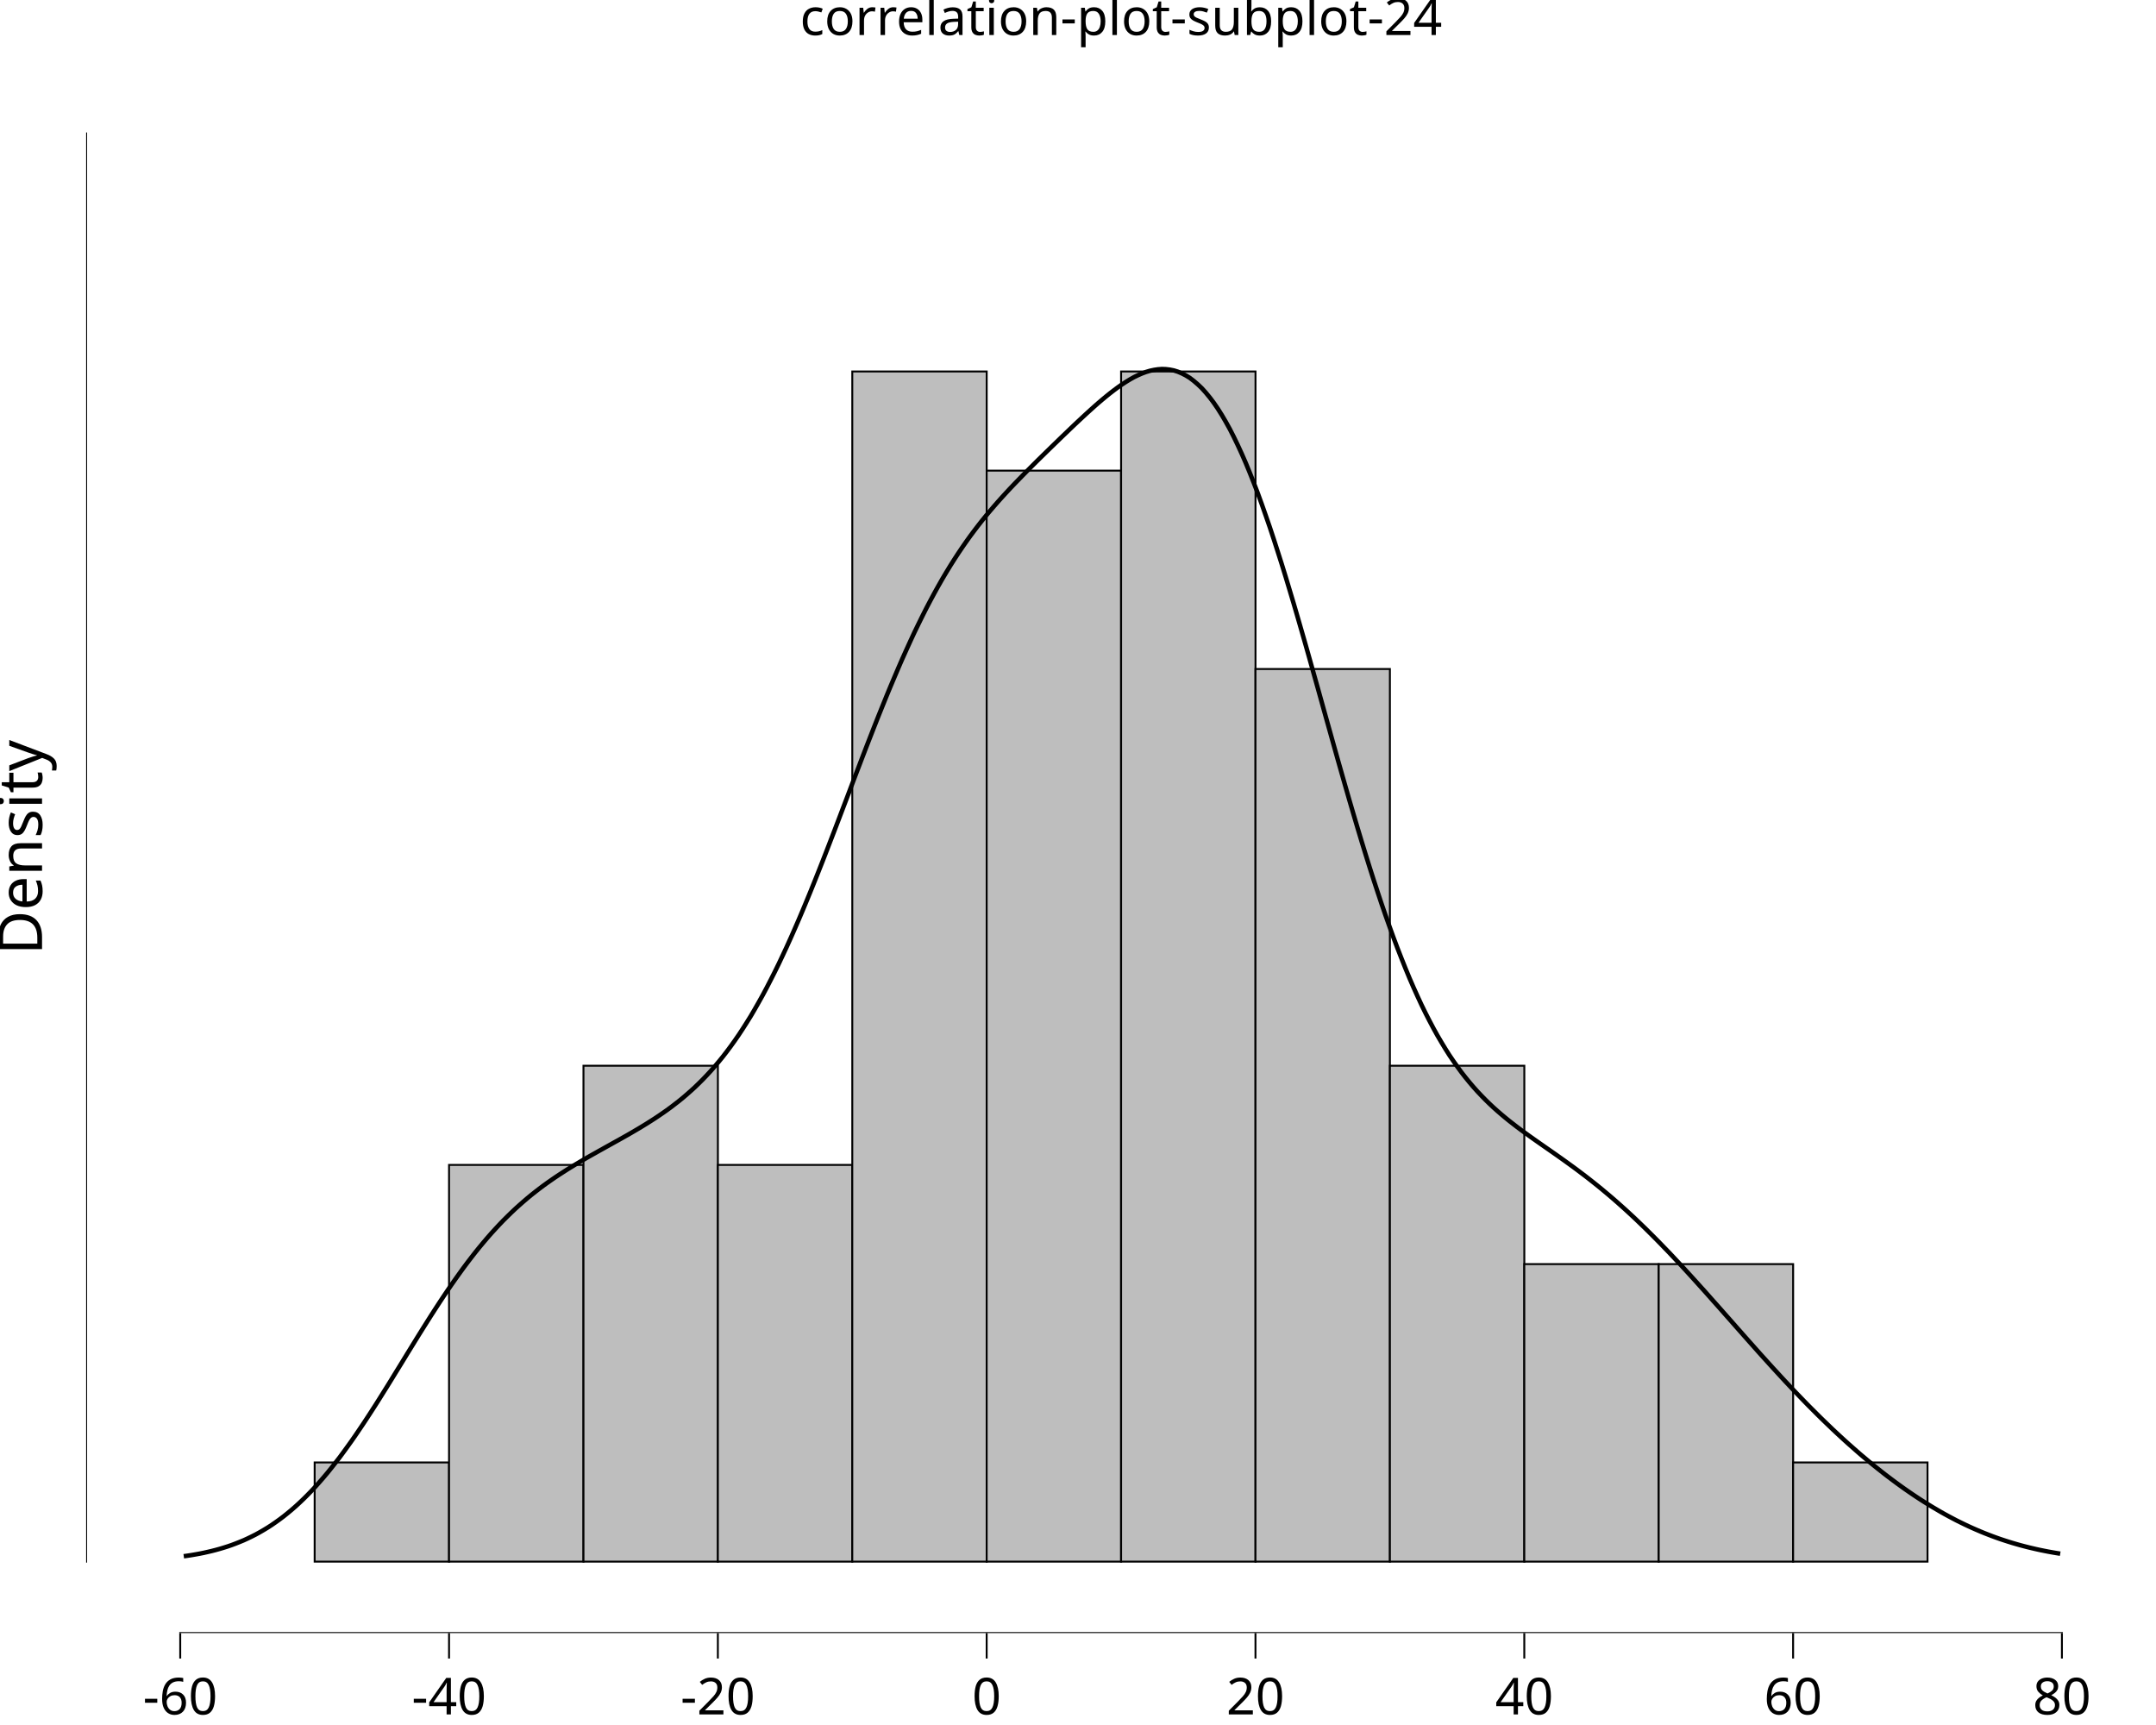
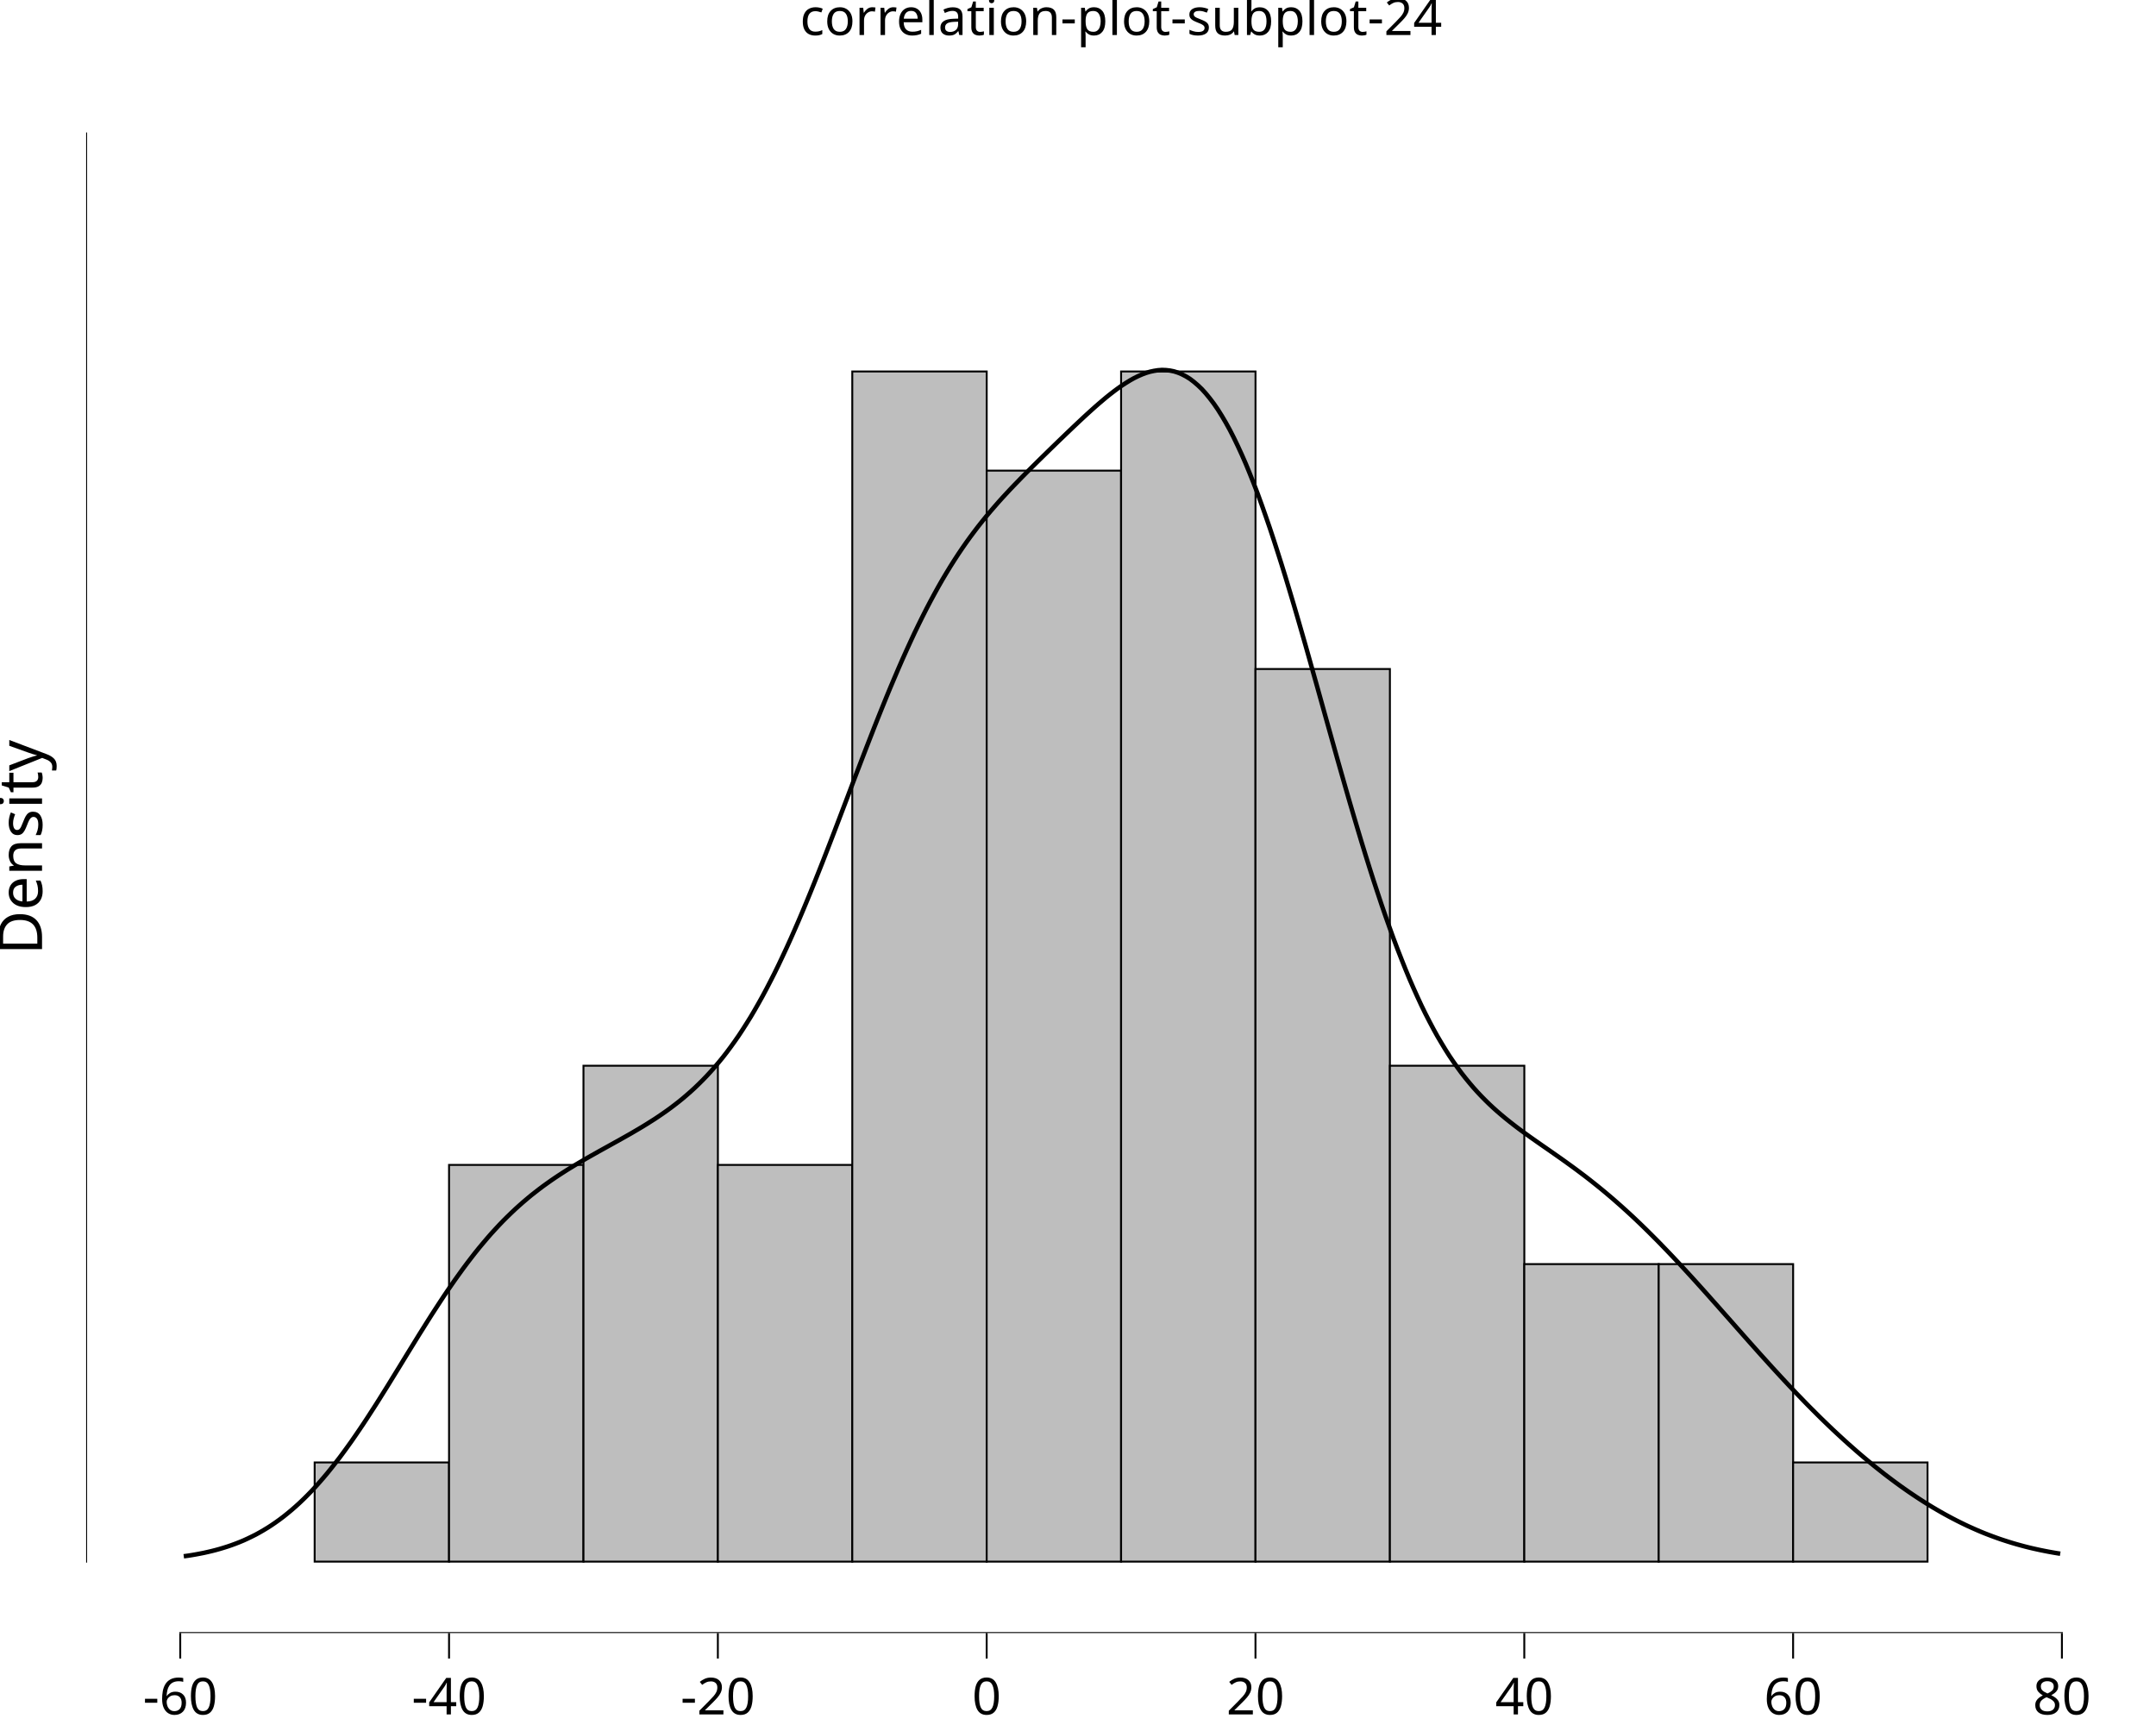
<svg xmlns="http://www.w3.org/2000/svg" class="svglite" data-engine-version="2.0" width="720.00pt" height="576.00pt" viewBox="0 0 720.00 576.00">
  <defs>
    <style type="text/css">
    .svglite line, .svglite polyline, .svglite polygon, .svglite path, .svglite rect, .svglite circle {
      fill: none;
      stroke: #000000;
      stroke-linecap: round;
      stroke-linejoin: round;
      stroke-miterlimit: 10.00;
    }
  </style>
  </defs>
  <rect width="100%" height="100%" style="stroke: none; fill: #FFFFFF;" />
  <defs>
    <clipPath id="cpMC4wMHw3MjAuMDB8MC4wMHw1NzYuMDA=">
      <rect x="0.00" y="0.00" width="720.00" height="576.00" />
    </clipPath>
  </defs>
  <g clip-path="url(#cpMC4wMHw3MjAuMDB8MC4wMHw1NzYuMDA=)">
    <rect x="0.00" y="0.00" width="720.00" height="576.00" style="stroke-width: 10.67; stroke: none;" />
  </g>
  <defs>
    <clipPath id="cpMjguNzd8NzIwLjAwfDIwLjcxfDU0NS4yOQ==">
      <rect x="28.77" y="20.71" width="691.23" height="524.59" />
    </clipPath>
  </defs>
  <g clip-path="url(#cpMjguNzd8NzIwLjAwfDIwLjcxfDU0NS4yOQ==)">
    <rect x="28.77" y="20.71" width="691.23" height="524.59" style="stroke-width: 10.67; stroke: none;" />
    <rect x="60.19" y="521.45" width="44.89" height="0.00" style="stroke-width: 0.64; stroke-linecap: butt; stroke-linejoin: miter; fill: #BEBEBE;" />
    <rect x="105.08" y="488.33" width="44.89" height="33.12" style="stroke-width: 0.64; stroke-linecap: butt; stroke-linejoin: miter; fill: #BEBEBE;" />
    <rect x="149.96" y="388.98" width="44.89" height="132.47" style="stroke-width: 0.64; stroke-linecap: butt; stroke-linejoin: miter; fill: #BEBEBE;" />
    <rect x="194.85" y="355.86" width="44.89" height="165.59" style="stroke-width: 0.64; stroke-linecap: butt; stroke-linejoin: miter; fill: #BEBEBE;" />
    <rect x="239.73" y="388.98" width="44.89" height="132.47" style="stroke-width: 0.64; stroke-linecap: butt; stroke-linejoin: miter; fill: #BEBEBE;" />
    <rect x="284.62" y="124.04" width="44.89" height="397.41" style="stroke-width: 0.64; stroke-linecap: butt; stroke-linejoin: miter; fill: #BEBEBE;" />
    <rect x="329.50" y="157.15" width="44.89" height="364.30" style="stroke-width: 0.64; stroke-linecap: butt; stroke-linejoin: miter; fill: #BEBEBE;" />
    <rect x="374.39" y="124.04" width="44.89" height="397.41" style="stroke-width: 0.64; stroke-linecap: butt; stroke-linejoin: miter; fill: #BEBEBE;" />
    <rect x="419.27" y="223.39" width="44.89" height="298.06" style="stroke-width: 0.64; stroke-linecap: butt; stroke-linejoin: miter; fill: #BEBEBE;" />
    <rect x="464.16" y="355.86" width="44.89" height="165.59" style="stroke-width: 0.64; stroke-linecap: butt; stroke-linejoin: miter; fill: #BEBEBE;" />
    <rect x="509.04" y="422.10" width="44.89" height="99.35" style="stroke-width: 0.64; stroke-linecap: butt; stroke-linejoin: miter; fill: #BEBEBE;" />
    <rect x="553.93" y="422.10" width="44.89" height="99.35" style="stroke-width: 0.64; stroke-linecap: butt; stroke-linejoin: miter; fill: #BEBEBE;" />
    <rect x="598.81" y="488.33" width="44.89" height="33.12" style="stroke-width: 0.64; stroke-linecap: butt; stroke-linejoin: miter; fill: #BEBEBE;" />
    <rect x="643.70" y="521.45" width="44.89" height="0.00" style="stroke-width: 0.64; stroke-linecap: butt; stroke-linejoin: miter; fill: #BEBEBE;" />
-     <polyline points="61.37,519.65 62.70,519.46 64.03,519.25 65.37,519.02 66.70,518.78 68.03,518.51 69.37,518.21 70.70,517.90 72.03,517.56 73.37,517.19 74.70,516.79 76.03,516.37 77.37,515.91 78.70,515.41 80.03,514.88 81.37,514.33 82.70,513.72 84.03,513.08 85.37,512.40 86.70,511.67 88.03,510.90 89.37,510.09 90.70,509.23 92.03,508.31 93.37,507.35 94.70,506.35 96.03,505.28 97.37,504.17 98.70,503.01 100.03,501.79 101.37,500.51 102.70,499.19 104.03,497.82 105.37,496.38 106.70,494.89 108.03,493.36 109.37,491.77 110.70,490.12 112.03,488.43 113.37,486.70 114.70,484.90 116.03,483.07 117.37,481.20 118.70,479.29 120.03,477.33 121.37,475.34 122.70,473.32 124.03,471.27 125.37,469.19 126.70,467.09 128.03,464.96 129.37,462.82 130.70,460.67 132.03,458.50 133.37,456.33 134.70,454.16 136.03,451.98 137.37,449.81 138.70,447.65 140.03,445.50 141.37,443.36 142.70,441.25 144.03,439.15 145.37,437.07 146.70,435.03 148.03,433.02 149.37,431.03 150.70,429.08 152.03,427.18 153.37,425.30 154.70,423.46 156.03,421.68 157.37,419.93 158.70,418.22 160.03,416.57 161.37,414.96 162.70,413.39 164.03,411.87 165.37,410.40 166.70,408.97 168.03,407.58 169.37,406.25 170.70,404.95 172.03,403.69 173.37,402.48 174.70,401.31 176.03,400.17 177.36,399.07 178.70,398.01 180.03,396.98 181.36,395.98 182.70,395.01 184.03,394.08 185.36,393.16 186.70,392.27 188.03,391.41 189.36,390.56 190.70,389.73 192.03,388.92 193.36,388.13 194.70,387.34 196.03,386.57 197.36,385.81 198.70,385.06 200.03,384.31 201.36,383.57 202.70,382.82 204.03,382.08 205.36,381.34 206.70,380.60 208.03,379.85 209.36,379.10 210.70,378.33 212.03,377.55 213.36,376.77 214.70,375.96 216.03,375.14 217.36,374.30 218.70,373.44 220.03,372.55 221.36,371.64 222.70,370.70 224.03,369.73 225.36,368.71 226.70,367.67 228.03,366.59 229.36,365.45 230.70,364.27 232.03,363.06 233.36,361.77 234.70,360.44 236.03,359.05 237.36,357.61 238.70,356.08 240.03,354.51 241.36,352.88 242.70,351.15 244.03,349.36 245.36,347.51 246.70,345.57 248.03,343.55 249.36,341.46 250.70,339.31 252.03,337.04 253.36,334.71 254.70,332.31 256.03,329.82 257.36,327.24 258.70,324.60 260.03,321.89 261.36,319.08 262.70,316.21 264.03,313.27 265.36,310.26 266.70,307.18 268.03,304.05 269.36,300.86 270.70,297.60 272.03,294.31 273.36,290.97 274.70,287.58 276.03,284.17 277.36,280.72 278.70,277.25 280.03,273.76 281.36,270.26 282.70,266.75 284.03,263.24 285.36,259.73 286.70,256.24 288.03,252.75 289.36,249.30 290.70,245.86 292.03,242.46 293.36,239.10 294.70,235.78 296.03,232.49 297.36,229.27 298.70,226.11 300.03,222.99 301.36,219.93 302.70,216.96 304.03,214.04 305.36,211.18 306.70,208.42 308.03,205.72 309.36,203.08 310.70,200.53 312.03,198.06 313.36,195.66 314.70,193.31 316.03,191.07 317.36,188.89 318.70,186.77 320.03,184.73 321.36,182.76 322.69,180.84 324.03,178.97 325.36,177.19 326.69,175.45 328.03,173.75 329.36,172.11 330.69,170.52 332.03,168.96 333.36,167.44 334.69,165.96 336.03,164.50 337.36,163.07 338.69,161.67 340.03,160.29 341.36,158.92 342.69,157.57 344.03,156.23 345.36,154.90 346.69,153.58 348.03,152.27 349.36,150.97 350.69,149.67 352.03,148.37 353.36,147.08 354.69,145.79 356.03,144.51 357.36,143.23 358.69,141.96 360.03,140.70 361.36,139.46 362.69,138.23 364.03,137.01 365.36,135.81 366.69,134.64 368.03,133.50 369.36,132.39 370.69,131.32 372.03,130.29 373.36,129.30 374.69,128.37 376.03,127.50 377.36,126.69 378.69,125.94 380.03,125.29 381.36,124.71 382.69,124.21 384.03,123.81 385.36,123.52 386.69,123.32 388.03,123.22 389.36,123.27 390.69,123.43 392.03,123.70 393.36,124.12 394.69,124.69 396.03,125.38 397.36,126.20 398.69,127.22 400.03,128.37 401.36,129.64 402.69,131.12 404.03,132.75 405.36,134.52 406.69,136.46 408.03,138.59 409.36,140.86 410.69,143.26 412.03,145.89 413.36,148.65 414.69,151.54 416.03,154.61 417.36,157.84 418.69,161.19 420.03,164.67 421.36,168.33 422.69,172.11 424.03,175.98 425.36,180.00 426.69,184.13 428.03,188.34 429.36,192.65 430.69,197.07 432.03,201.55 433.36,206.10 434.69,210.71 436.03,215.38 437.36,220.08 438.69,224.82 440.03,229.59 441.36,234.36 442.69,239.14 444.03,243.91 445.36,248.67 446.69,253.41 448.03,258.12 449.36,262.78 450.69,267.40 452.03,271.97 453.36,276.46 454.69,280.88 456.03,285.24 457.36,289.50 458.69,293.67 460.03,297.76 461.36,301.76 462.69,305.62 464.03,309.39 465.36,313.07 466.69,316.61 468.03,320.03 469.36,323.36 470.69,326.58 472.02,329.65 473.36,332.62 474.69,335.49 476.02,338.21 477.36,340.83 478.69,343.35 480.02,345.75 481.36,348.03 482.69,350.22 484.02,352.33 485.36,354.30 486.69,356.19 488.02,358.01 489.36,359.73 490.69,361.36 492.02,362.92 493.36,364.42 494.69,365.83 496.02,367.19 497.36,368.50 498.69,369.75 500.02,370.94 501.36,372.10 502.69,373.21 504.02,374.29 505.36,375.33 506.69,376.36 508.02,377.35 509.36,378.33 510.69,379.29 512.02,380.24 513.36,381.18 514.69,382.11 516.02,383.04 517.36,383.97 518.69,384.90 520.02,385.83 521.36,386.78 522.69,387.73 524.02,388.69 525.36,389.66 526.69,390.64 528.02,391.65 529.36,392.66 530.69,393.69 532.02,394.74 533.36,395.81 534.69,396.89 536.02,398.00 537.36,399.12 538.69,400.26 540.02,401.42 541.36,402.61 542.69,403.80 544.02,405.02 545.36,406.26 546.69,407.52 548.02,408.80 549.36,410.09 550.69,411.41 552.02,412.73 553.36,414.08 554.69,415.44 556.02,416.82 557.36,418.20 558.69,419.61 560.02,421.03 561.36,422.46 562.69,423.90 564.02,425.35 565.36,426.82 566.69,428.29 568.02,429.77 569.36,431.25 570.69,432.75 572.02,434.25 573.36,435.75 574.69,437.25 576.02,438.76 577.36,440.27 578.69,441.78 580.02,443.29 581.36,444.80 582.69,446.31 584.02,447.81 585.36,449.31 586.69,450.81 588.02,452.30 589.36,453.78 590.69,455.25 592.02,456.72 593.36,458.17 594.69,459.62 596.02,461.06 597.36,462.48 598.69,463.90 600.02,465.29 601.36,466.68 602.69,468.06 604.02,469.42 605.36,470.76 606.69,472.09 608.02,473.41 609.36,474.71 610.69,475.99 612.02,477.27 613.36,478.52 614.69,479.75 616.02,480.97 617.35,482.17 618.69,483.35 620.02,484.52 621.35,485.68 622.69,486.80 624.02,487.92 625.35,489.02 626.69,490.09 628.02,491.15 629.35,492.20 630.69,493.22 632.02,494.22 633.35,495.21 634.69,496.18 636.02,497.13 637.35,498.05 638.69,498.97 640.02,499.86 641.35,500.73 642.69,501.58 644.02,502.41 645.35,503.22 646.69,504.01 648.02,504.79 649.35,505.54 650.69,506.27 652.02,506.98 653.35,507.68 654.69,508.34 656.02,508.99 657.35,509.62 658.69,510.23 660.02,510.81 661.35,511.38 662.69,511.93 664.02,512.45 665.35,512.96 666.69,513.45 668.02,513.92 669.35,514.36 670.69,514.79 672.02,515.20 673.35,515.59 674.69,515.97 676.02,516.32 677.35,516.66 678.69,516.98 680.02,517.29 681.35,517.58 682.69,517.85 684.02,518.11 685.35,518.35 686.69,518.58 688.02,518.79 " style="stroke-width: 1.49; stroke-linecap: butt;" />
+     <polyline points="61.37,519.66 62.70,519.48 64.03,519.27 65.37,519.04 66.70,518.79 68.03,518.53 69.37,518.23 70.70,517.92 72.03,517.58 73.37,517.21 74.70,516.81 76.03,516.39 77.37,515.93 78.70,515.44 80.03,514.92 81.37,514.36 82.70,513.75 84.03,513.11 85.37,512.44 86.70,511.71 88.03,510.94 89.37,510.13 90.70,509.27 92.03,508.36 93.37,507.40 94.70,506.40 96.03,505.33 97.37,504.22 98.70,503.06 100.03,501.85 101.37,500.57 102.70,499.25 104.03,497.88 105.37,496.44 106.70,494.95 108.03,493.42 109.37,491.83 110.70,490.18 112.03,488.49 113.37,486.76 114.70,484.97 116.03,483.14 117.37,481.27 118.70,479.35 120.03,477.40 121.37,475.41 122.70,473.39 124.03,471.33 125.37,469.26 126.70,467.16 128.03,465.03 129.37,462.89 130.70,460.73 132.03,458.57 133.37,456.40 134.70,454.22 136.03,452.05 137.37,449.88 138.70,447.72 140.03,445.56 141.37,443.43 142.70,441.31 144.03,439.21 145.37,437.14 146.70,435.10 148.03,433.08 149.37,431.09 150.70,429.15 152.03,427.24 153.37,425.37 154.70,423.53 156.03,421.75 157.37,420.00 158.70,418.29 160.03,416.64 161.37,415.04 162.70,413.47 164.03,411.94 165.37,410.48 166.70,409.05 168.03,407.66 169.37,406.33 170.70,405.04 172.03,403.78 173.37,402.57 174.70,401.40 176.03,400.27 177.36,399.16 178.70,398.11 180.03,397.08 181.36,396.08 182.70,395.12 184.03,394.18 185.36,393.27 186.70,392.38 188.03,391.52 189.36,390.67 190.70,389.85 192.03,389.04 193.36,388.25 194.70,387.47 196.03,386.70 197.36,385.94 198.70,385.19 200.03,384.44 201.36,383.70 202.70,382.96 204.03,382.22 205.36,381.48 206.70,380.74 208.03,379.99 209.36,379.24 210.70,378.48 212.03,377.70 213.36,376.92 214.70,376.12 216.03,375.30 217.36,374.46 218.70,373.61 220.03,372.72 221.36,371.81 222.70,370.87 224.03,369.90 225.36,368.89 226.70,367.85 228.03,366.77 229.36,365.63 230.70,364.46 232.03,363.24 233.36,361.96 234.70,360.63 236.03,359.25 237.36,357.81 238.70,356.29 240.03,354.72 241.36,353.09 242.70,351.37 244.03,349.58 245.36,347.73 246.70,345.80 248.03,343.78 249.36,341.69 250.70,339.54 252.03,337.28 253.36,334.95 254.70,332.55 256.03,330.06 257.36,327.49 258.70,324.85 260.03,322.13 261.36,319.32 262.70,316.45 264.03,313.52 265.36,310.51 266.70,307.43 268.03,304.30 269.36,301.11 270.70,297.85 272.03,294.56 273.36,291.22 274.70,287.84 276.03,284.42 277.36,280.98 278.70,277.50 280.03,274.01 281.36,270.51 282.70,267.00 284.03,263.49 285.36,259.98 286.70,256.48 288.03,253.00 289.36,249.55 290.70,246.11 292.03,242.70 293.36,239.35 294.70,236.02 296.03,232.74 297.36,229.52 298.70,226.36 300.03,223.24 301.36,220.19 302.70,217.21 304.03,214.30 305.36,211.44 306.70,208.67 308.03,205.98 309.36,203.35 310.70,200.79 312.03,198.33 313.36,195.92 314.70,193.58 316.03,191.35 317.36,189.17 318.70,187.05 320.03,185.01 321.36,183.04 322.69,181.13 324.03,179.27 325.36,177.49 326.69,175.75 328.03,174.06 329.36,172.42 330.69,170.83 332.03,169.28 333.36,167.76 334.69,166.28 336.03,164.83 337.36,163.40 338.69,162.01 340.03,160.63 341.36,159.26 342.69,157.92 344.03,156.58 345.36,155.26 346.69,153.94 348.03,152.63 349.36,151.33 350.69,150.03 352.03,148.73 353.36,147.44 354.69,146.16 356.03,144.87 357.36,143.60 358.69,142.33 360.03,141.07 361.36,139.82 362.69,138.59 364.03,137.37 365.36,136.17 366.69,135.00 368.03,133.86 369.36,132.74 370.69,131.67 372.03,130.64 373.36,129.65 374.69,128.71 376.03,127.85 377.36,127.03 378.69,126.28 380.03,125.62 381.36,125.04 382.69,124.53 384.03,124.13 385.36,123.84 386.69,123.63 388.03,123.53 389.36,123.58 390.69,123.73 392.03,124.00 393.36,124.42 394.69,124.98 396.03,125.67 397.36,126.49 398.69,127.50 400.03,128.65 401.36,129.92 402.69,131.39 404.03,133.03 405.36,134.79 406.69,136.72 408.03,138.86 409.36,141.12 410.69,143.53 412.03,146.15 413.36,148.91 414.69,151.80 416.03,154.86 417.36,158.10 418.69,161.45 420.03,164.93 421.36,168.59 422.69,172.36 424.03,176.24 425.36,180.26 426.69,184.39 428.03,188.61 429.36,192.91 430.69,197.33 432.03,201.82 433.36,206.36 434.69,210.98 436.03,215.65 437.36,220.36 438.69,225.10 440.03,229.86 441.36,234.64 442.69,239.42 444.03,244.19 445.36,248.95 446.69,253.70 448.03,258.41 449.36,263.07 450.69,267.68 452.03,272.26 453.36,276.74 454.69,281.17 456.03,285.53 457.36,289.79 458.69,293.96 460.03,298.04 461.36,302.04 462.69,305.90 464.03,309.67 465.36,313.35 466.69,316.89 468.03,320.31 469.36,323.64 470.69,326.85 472.02,329.91 473.36,332.88 474.69,335.75 476.02,338.47 477.36,341.08 478.69,343.60 480.02,346.00 481.36,348.27 482.69,350.46 484.02,352.56 485.36,354.53 486.69,356.41 488.02,358.23 489.36,359.94 490.69,361.56 492.02,363.13 493.36,364.62 494.69,366.03 496.02,367.38 497.36,368.69 498.69,369.93 500.02,371.12 501.36,372.27 502.69,373.38 504.02,374.45 505.36,375.50 506.69,376.52 508.02,377.51 509.36,378.48 510.69,379.44 512.02,380.38 513.36,381.32 514.69,382.25 516.02,383.17 517.36,384.10 518.69,385.03 520.02,385.96 521.36,386.90 522.69,387.85 524.02,388.81 525.36,389.78 526.69,390.76 528.02,391.76 529.36,392.77 530.69,393.80 532.02,394.85 533.36,395.92 534.69,397.00 536.02,398.10 537.36,399.23 538.69,400.36 540.02,401.53 541.36,402.71 542.69,403.91 544.02,405.12 545.36,406.36 546.69,407.62 548.02,408.89 549.36,410.19 550.69,411.50 552.02,412.83 553.36,414.17 554.69,415.53 556.02,416.91 557.36,418.30 558.69,419.70 560.02,421.12 561.36,422.55 562.69,423.99 564.02,425.44 565.36,426.90 566.69,428.37 568.02,429.85 569.36,431.34 570.69,432.83 572.02,434.33 573.36,435.83 574.69,437.34 576.02,438.84 577.36,440.35 578.69,441.86 580.02,443.37 581.36,444.88 582.69,446.39 584.02,447.89 585.36,449.39 586.69,450.88 588.02,452.37 589.36,453.85 590.69,455.32 592.02,456.79 593.36,458.24 594.69,459.69 596.02,461.12 597.36,462.55 598.69,463.96 600.02,465.36 601.36,466.74 602.69,468.12 604.02,469.48 605.36,470.82 606.69,472.15 608.02,473.47 609.36,474.77 610.69,476.05 612.02,477.32 613.36,478.57 614.69,479.80 616.02,481.02 617.35,482.22 618.69,483.40 620.02,484.57 621.35,485.72 622.69,486.85 624.02,487.96 625.35,489.06 626.69,490.14 628.02,491.19 629.35,492.24 630.69,493.26 632.02,494.26 633.35,495.25 634.69,496.22 636.02,497.16 637.35,498.09 638.69,499.00 640.02,499.89 641.35,500.76 642.69,501.61 644.02,502.45 645.35,503.26 646.69,504.05 648.02,504.82 649.35,505.57 650.69,506.30 652.02,507.01 653.35,507.70 654.69,508.37 656.02,509.02 657.35,509.65 658.69,510.25 660.02,510.84 661.35,511.41 662.69,511.96 664.02,512.48 665.35,512.98 666.69,513.47 668.02,513.94 669.35,514.38 670.69,514.81 672.02,515.22 673.35,515.61 674.69,515.98 676.02,516.34 677.35,516.68 678.69,517.00 680.02,517.30 681.35,517.59 682.69,517.86 684.02,518.12 685.35,518.36 686.69,518.59 688.02,518.80 " style="stroke-width: 1.49; stroke-linecap: butt;" />
    <line x1="59.87" y1="545.29" x2="688.90" y2="545.29" style="stroke-width: 0.64; stroke-linecap: butt;" />
    <line x1="28.77" y1="521.77" x2="28.77" y2="44.23" style="stroke-width: 0.64; stroke-linecap: butt;" />
    <rect x="28.77" y="20.71" width="691.23" height="524.59" style="stroke-width: 0.00; stroke: none;" />
  </g>
  <g clip-path="url(#cpMC4wMHw3MjAuMDB8MC4wMHw1NzYuMDA=)">
    <polyline points="28.77,545.29 28.77,20.71 " style="stroke-width: 0.00; stroke: none; stroke-linecap: butt;" />
    <polyline points="28.77,545.29 720.00,545.29 " style="stroke-width: 0.00; stroke: none; stroke-linecap: butt;" />
    <polyline points="60.19,553.80 60.19,545.29 " style="stroke-width: 0.64; stroke-linecap: butt;" />
    <polyline points="149.96,553.80 149.96,545.29 " style="stroke-width: 0.64; stroke-linecap: butt;" />
    <polyline points="239.73,553.80 239.73,545.29 " style="stroke-width: 0.64; stroke-linecap: butt;" />
    <polyline points="329.50,553.80 329.50,545.29 " style="stroke-width: 0.64; stroke-linecap: butt;" />
    <polyline points="419.27,553.80 419.27,545.29 " style="stroke-width: 0.64; stroke-linecap: butt;" />
    <polyline points="509.04,553.80 509.04,545.29 " style="stroke-width: 0.64; stroke-linecap: butt;" />
    <polyline points="598.81,553.80 598.81,545.29 " style="stroke-width: 0.64; stroke-linecap: butt;" />
    <polyline points="688.58,553.80 688.58,545.29 " style="stroke-width: 0.64; stroke-linecap: butt;" />
    <text x="60.19" y="572.47" text-anchor="middle" style="font-size: 17.00px; font-family: sans;" textLength="24.57px" lengthAdjust="spacingAndGlyphs">-60</text>
    <text x="149.96" y="572.47" text-anchor="middle" style="font-size: 17.00px; font-family: sans;" textLength="24.57px" lengthAdjust="spacingAndGlyphs">-40</text>
    <text x="239.73" y="572.47" text-anchor="middle" style="font-size: 17.00px; font-family: sans;" textLength="24.57px" lengthAdjust="spacingAndGlyphs">-20</text>
    <text x="329.50" y="572.47" text-anchor="middle" style="font-size: 17.00px; font-family: sans;" textLength="9.46px" lengthAdjust="spacingAndGlyphs">0</text>
    <text x="419.27" y="572.47" text-anchor="middle" style="font-size: 17.00px; font-family: sans;" textLength="18.91px" lengthAdjust="spacingAndGlyphs">20</text>
    <text x="509.04" y="572.47" text-anchor="middle" style="font-size: 17.00px; font-family: sans;" textLength="18.91px" lengthAdjust="spacingAndGlyphs">40</text>
    <text x="598.81" y="572.47" text-anchor="middle" style="font-size: 17.00px; font-family: sans;" textLength="18.91px" lengthAdjust="spacingAndGlyphs">60</text>
    <text x="688.58" y="572.47" text-anchor="middle" style="font-size: 17.00px; font-family: sans;" textLength="18.91px" lengthAdjust="spacingAndGlyphs">80</text>
    <text transform="translate(14.04,283.00) rotate(-90)" text-anchor="middle" style="font-size: 20.40px; font-family: sans;" textLength="68.04px" lengthAdjust="spacingAndGlyphs">Density</text>
    <text x="374.39" y="11.70" text-anchor="middle" style="font-size: 17.00px; font-family: sans;" textLength="197.50px" lengthAdjust="spacingAndGlyphs">correlation-plot-subplot-24</text>
  </g>
</svg>
